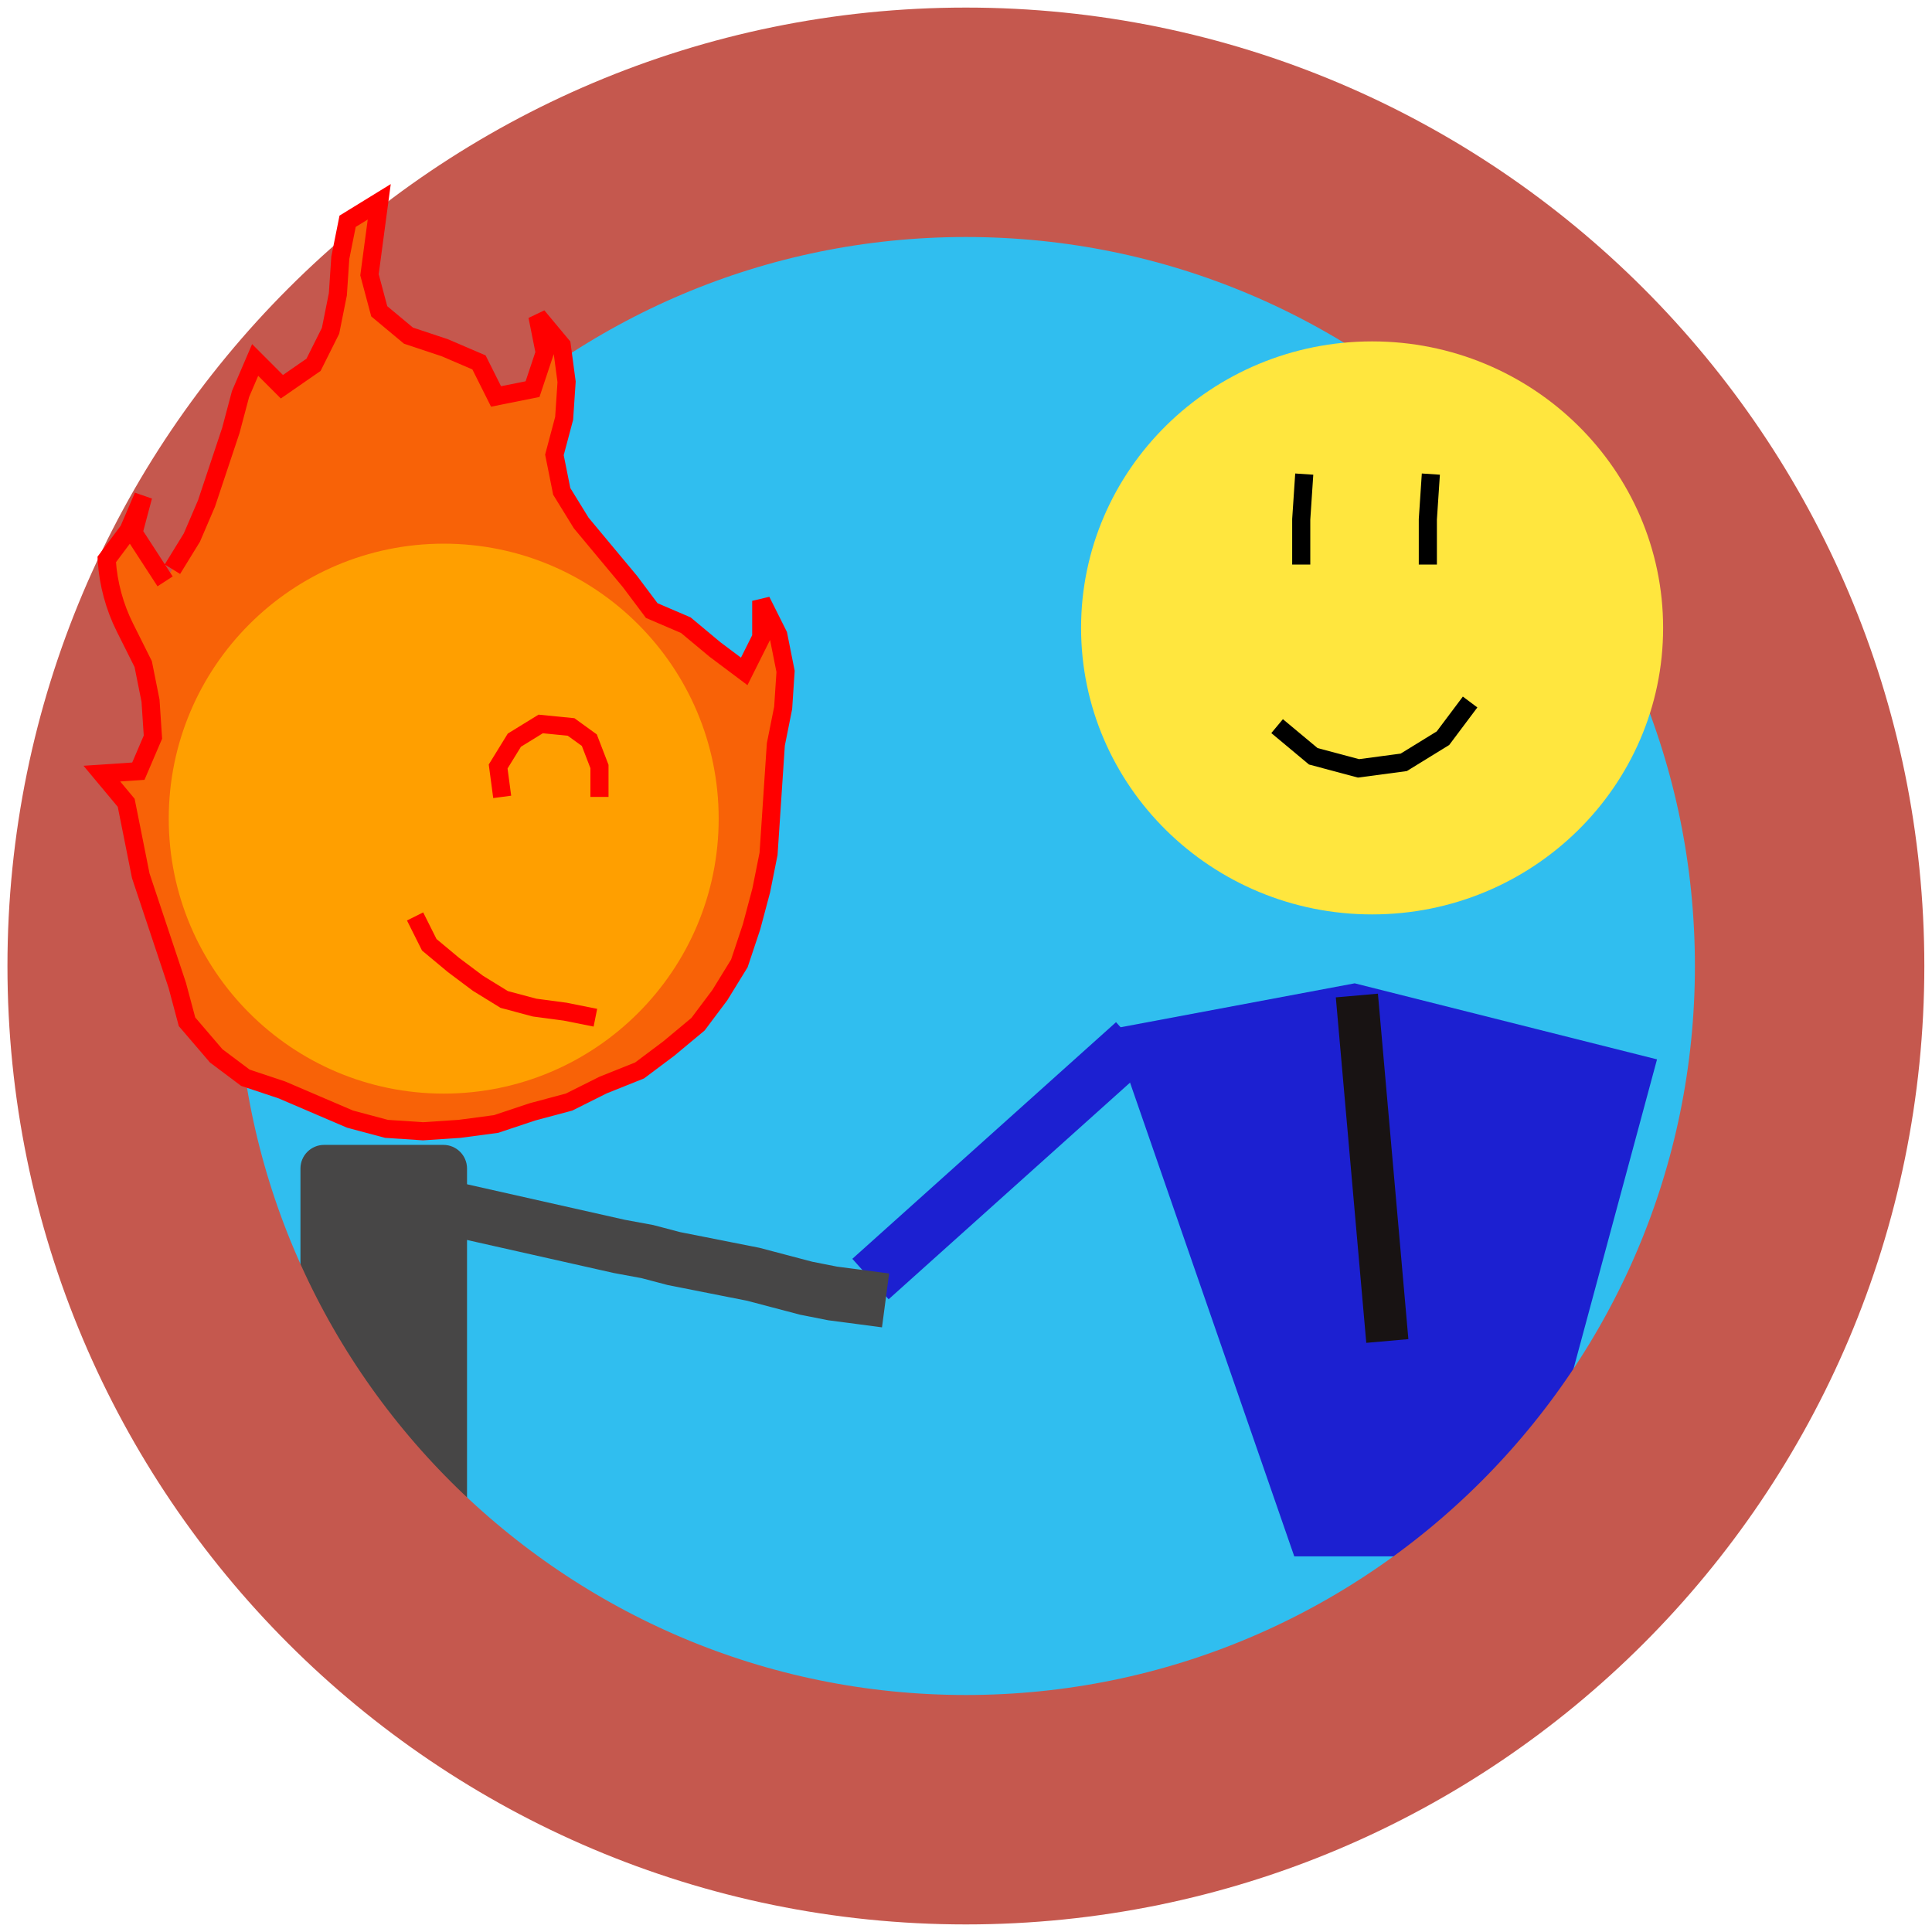
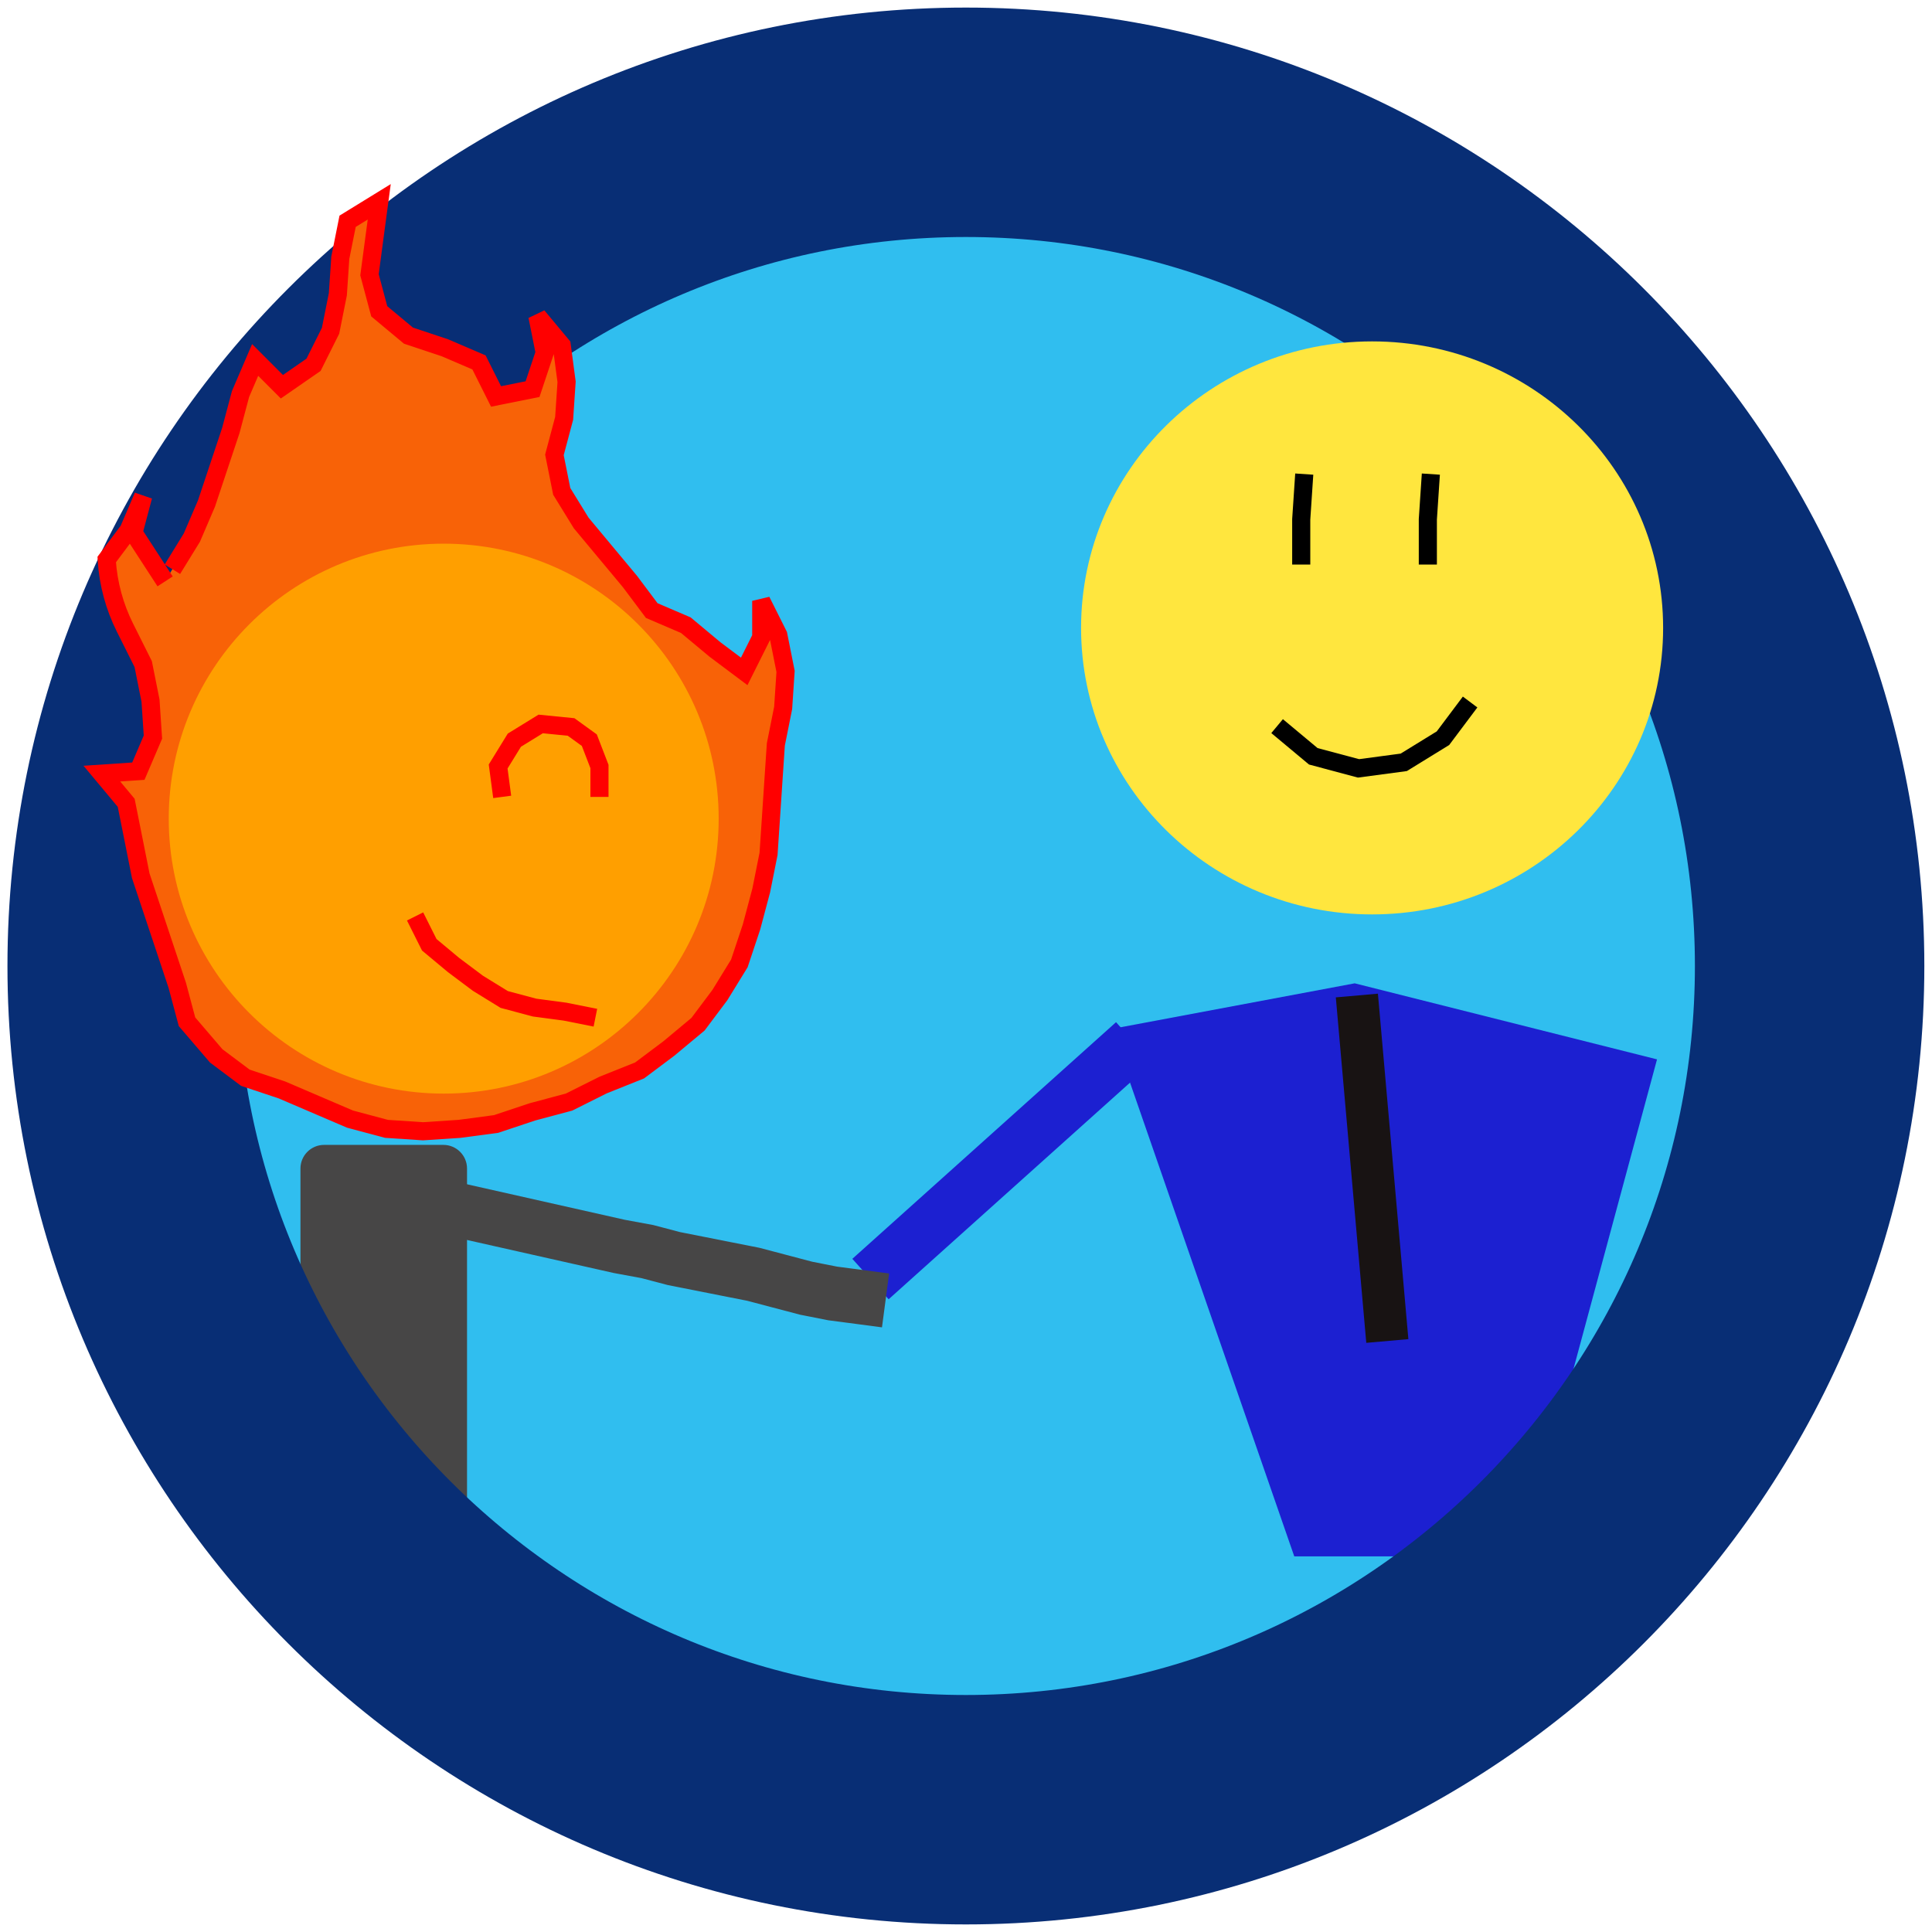
<svg xmlns="http://www.w3.org/2000/svg" xmlns:xlink="http://www.w3.org/1999/xlink" version="1.1" preserveAspectRatio="xMidYMid meet" viewBox="0 0 640 640" width="640" height="640">
  <defs>
-     <path d="M590.47 315.64C590.47 466.03 468.37 588.12 317.99 588.12C167.6 588.12 45.5 466.03 45.5 315.64C45.5 165.25 167.6 43.15 317.99 43.15C468.37 43.15 590.47 165.25 590.47 315.64Z" id="geevFBuAy" />
-     <path d="M548.91 350.93L504.48 515.56L428.74 515.56L368.18 340.86L448.76 325.74L548.91 350.93Z" id="a13o7JKoxC" />
-     <path d="M288.36 423.7L375.71 345.31L288.36 423.7Z" id="a3DMuhgSSz" />
-     <path d="M146.88 380.26C150.65 380.26 153.71 383.32 153.71 387.09C153.71 416.38 153.71 497.42 153.71 526.71C153.71 530.48 150.65 533.54 146.88 533.54C137.61 533.54 116.63 533.54 107.36 533.54C103.59 533.54 100.53 530.48 100.53 526.71C100.53 497.42 100.53 416.38 100.53 387.09C100.53 383.32 103.59 380.26 107.36 380.26C116.63 380.26 137.61 380.26 146.88 380.26Z" id="b4RDyG1v9X" />
-     <path d="M146.11 399.6L205.12 412.88L214.47 414.61L223.24 416.92L232 418.65L240.77 420.39L249.53 422.12L258.29 424.43L267.06 426.74L275.82 428.47L284.59 429.62L293.35 430.78" id="a6n0im4ZUU" />
-     <path d="M599.46 320C599.46 474.26 474.22 599.49 319.96 599.49C165.71 599.49 40.47 474.26 40.47 320C40.47 165.74 165.71 40.51 319.96 40.51C474.22 40.51 599.46 165.74 599.46 320Z" id="abtWbAFTH" />
-     <path d="M57.11 188.56L63.56 178.08L68.4 166.8L72.43 154.71L76.46 142.62L79.68 130.52L84.52 119.24L93.38 128.11L103.86 120.85L109.5 109.57L111.92 97.48L112.73 85.39L115.15 73.3L125.63 66.85L124.01 78.94L122.4 91.03L125.63 103.12L135.3 111.18L147.39 115.21L158.67 120.05L164.32 131.33L176.41 128.91L180.44 116.82L178.02 104.73L186.08 114.4L187.69 126.49L186.88 138.58L183.66 150.68L186.08 162.77L192.53 173.24L200.59 182.92L208.65 192.59L215.9 202.26L227.19 207.1L236.86 215.16L246.53 222.41L252.17 211.13L252.17 199.04L257.82 210.32L260.23 222.41L259.43 234.5L257.01 246.59L256.2 258.68L255.4 270.77L254.59 282.87L252.17 294.96L248.95 307.05L244.92 319.14L238.47 329.62L231.22 339.29L221.54 347.35L211.87 354.6L199.78 359.44L188.5 365.08L176.41 368.31L164.32 372.34L152.22 373.95L140.13 374.75L128.04 373.95L115.95 370.72L104.67 365.89L93.38 361.05L81.29 357.02L71.62 349.77L61.95 338.48L58.72 326.39L54.69 314.3L50.66 302.21L46.63 290.12L44.22 278.03L41.8 265.94L33.74 256.27L45.83 255.46L50.66 244.18L49.86 232.09L47.44 219.99L41.8 208.71C41.59 208.29 41.46 208.03 41.4 207.92C37.94 200.99 35.89 193.45 35.37 185.72C35.37 185.67 35.36 185.54 35.35 185.34L42.6 175.66L47.44 164.38L44.22 176.47L54.69 192.59" id="c1xdco0GO1" />
-     <path d="M238.07 271.19C238.07 321.46 197.25 362.27 146.99 362.27C96.72 362.27 55.9 321.46 55.9 271.19C55.9 220.92 96.72 180.1 146.99 180.1C197.25 180.1 238.07 220.92 238.07 271.19Z" id="d1ZYf7TWSE" />
-     <path d="M166.36 263.98L165.02 253.91L170.39 245.19L179.11 239.82L189.18 240.82L195.22 245.19L198.58 253.91L198.58 263.98" id="d206zNr3KM" />
-     <path d="M137.5 303.58L142.2 312.97L150.25 319.68L158.31 325.72L167.03 331.09L177.1 333.78L187.17 335.12L197.23 337.13" id="cuyht8CDZ" />
-     <path d="M550.93 208C550.93 260.39 507.73 302.91 454.53 302.91C401.32 302.91 358.12 260.39 358.12 208C358.12 155.62 401.32 113.09 454.53 113.09C507.73 113.09 550.93 155.62 550.93 208Z" id="c3pF8uROG" />
-     <path d="M432.05 157.05L431.05 172.04L431.05 187.02" id="j58zaTGpt1" />
-     <path d="M473.99 157.05L472.99 172.04L472.99 187.02" id="gLHqqg7we" />
-     <path d="M423.06 240.54L435.04 250.53L450.03 254.53L465.02 252.53L478 244.54L486.99 232.55" id="aDc0rbpf6" />
-     <path d="M459.57 444.22L449.48 329.78" id="a10Ezd7VuN" />
+     <path d="M317.99 588.12C167.6 588.12 45.5 466.03 45.5 315.64C45.5 165.25 167.6 43.15 317.99 43.15C468.37 43.15 590.47 165.25 590.47 315.64C590.47 466.03 468.37 588.12 317.99 588.12Z" id="e1fuxCAtN8" />
+     <path d="M504.48 515.56L428.74 515.56L368.18 340.86L448.76 325.74L548.91 350.93L504.48 515.56Z" id="b4QW58mT3" />
+     <path d="M375.71 345.31L288.36 423.7L375.71 345.31Z" id="e5qU4ofCft" />
+     <path d="M375.71 345.31L288.36 423.7L375.71 345.31Z" id="d3zbGNiLQ8" />
+     <path d="M153.71 387.09C153.71 416.38 153.71 497.42 153.71 526.71C153.71 530.48 150.65 533.54 146.88 533.54C137.61 533.54 116.63 533.54 107.36 533.54C103.59 533.54 100.53 530.48 100.53 526.71C100.53 497.42 100.53 416.38 100.53 387.09C100.53 383.32 103.59 380.26 107.36 380.26C116.63 380.26 137.61 380.26 146.88 380.26C150.65 380.26 153.71 383.32 153.71 387.09Z" id="buKMuxEzI" />
+     <path d="M153.71 387.09C153.71 416.38 153.71 497.42 153.71 526.71C153.71 530.48 150.65 533.54 146.88 533.54C137.61 533.54 116.63 533.54 107.36 533.54C103.59 533.54 100.53 530.48 100.53 526.71C100.53 497.42 100.53 416.38 100.53 387.09C100.53 383.32 103.59 380.26 107.36 380.26C116.63 380.26 137.61 380.26 146.88 380.26C150.65 380.26 153.71 383.32 153.71 387.09Z" id="hIMbsIFMV" />
+     <path d="M146.11 399.6L205.12 412.88L214.47 414.61L223.24 416.92L232 418.65L240.77 420.39L249.53 422.12L258.29 424.43L267.06 426.74L275.82 428.47L284.59 429.62L293.35 430.78" id="c5WOnSvtu6" />
+     <path d="M146.11 399.6L205.12 412.88L214.47 414.61L223.24 416.92L232 418.65L240.77 420.39L249.53 422.12L258.29 424.43L267.06 426.74L275.82 428.47L284.59 429.62L293.35 430.78" id="b3HoVR3a8O" />
+     <path d="M319.96 599.49C165.71 599.49 40.47 474.26 40.47 320C40.47 165.74 165.71 40.51 319.96 40.51C474.22 40.51 599.46 165.74 599.46 320C599.46 474.26 474.22 599.49 319.96 599.49Z" id="b1DcNXNVgq" />
+     <path d="M57.11 188.56L63.56 178.08L68.4 166.8L72.43 154.71L76.46 142.62L79.68 130.52L84.52 119.24L93.38 128.11L103.86 120.85L109.5 109.57L111.92 97.48L112.73 85.39L115.15 73.3L125.63 66.85L124.01 78.94L122.4 91.03L125.63 103.12L135.3 111.18L147.39 115.21L158.67 120.05L164.32 131.33L176.41 128.91L180.44 116.82L178.02 104.73L186.08 114.4L187.69 126.49L186.88 138.58L183.66 150.68L186.08 162.77L192.53 173.24L200.59 182.92L208.65 192.59L215.9 202.26L227.19 207.1L236.86 215.16L246.53 222.41L252.17 211.13L252.17 199.04L257.82 210.32L260.23 222.41L259.43 234.5L257.01 246.59L256.2 258.68L255.4 270.77L254.59 282.87L252.17 294.96L248.95 307.05L244.92 319.14L238.47 329.62L231.22 339.29L221.54 347.35L211.87 354.6L199.78 359.44L188.5 365.08L176.41 368.31L164.32 372.34L152.22 373.95L140.13 374.75L128.04 373.95L115.95 370.72L104.67 365.89L93.38 361.05L81.29 357.02L71.62 349.77L61.95 338.48L58.72 326.39L54.69 314.3L50.66 302.21L46.63 290.12L44.22 278.03L41.8 265.94L33.74 256.27L45.83 255.46L50.66 244.18L49.86 232.09L47.44 219.99C44.06 213.22 42.18 209.46 41.8 208.71C41.59 208.29 41.46 208.03 41.4 207.92C37.94 200.99 35.89 193.45 35.37 185.72C35.37 185.67 35.36 185.54 35.35 185.34C35.83 184.69 38.25 181.47 42.6 175.66L47.44 164.38L44.22 176.47L54.69 192.59" id="be6Pl0Jkv" />
+     <path d="M57.11 188.56L63.56 178.08L68.4 166.8L72.43 154.71L76.46 142.62L79.68 130.52L84.52 119.24L93.38 128.11L103.86 120.85L109.5 109.57L111.92 97.48L112.73 85.39L115.15 73.3L125.63 66.85L124.01 78.94L122.4 91.03L125.63 103.12L135.3 111.18L147.39 115.21L158.67 120.05L164.32 131.33L176.41 128.91L180.44 116.82L178.02 104.73L186.08 114.4L187.69 126.49L186.88 138.58L183.66 150.68L186.08 162.77L192.53 173.24L200.59 182.92L208.65 192.59L215.9 202.26L227.19 207.1L236.86 215.16L246.53 222.41L252.17 211.13L252.17 199.04L257.82 210.32L260.23 222.41L259.43 234.5L257.01 246.59L256.2 258.68L255.4 270.77L254.59 282.87L252.17 294.96L248.95 307.05L244.92 319.14L238.47 329.62L231.22 339.29L221.54 347.35L211.87 354.6L199.78 359.44L188.5 365.08L176.41 368.31L164.32 372.34L152.22 373.95L140.13 374.75L128.04 373.95L115.95 370.72L104.67 365.89L93.38 361.05L81.29 357.02L71.62 349.77L61.95 338.48L58.72 326.39L54.69 314.3L50.66 302.21L46.63 290.12L44.22 278.03L41.8 265.94L33.74 256.27L45.83 255.46L50.66 244.18L49.86 232.09L47.44 219.99C44.06 213.22 42.18 209.46 41.8 208.71C41.59 208.29 41.46 208.03 41.4 207.92C37.94 200.99 35.89 193.45 35.37 185.72C35.37 185.67 35.36 185.54 35.35 185.34C35.83 184.69 38.25 181.47 42.6 175.66L47.44 164.38L44.22 176.47L54.69 192.59" id="e1guVtN69H" />
+     <path d="M146.99 362.27C96.72 362.27 55.9 321.46 55.9 271.19C55.9 220.92 96.72 180.1 146.99 180.1C197.25 180.1 238.07 220.92 238.07 271.19C238.07 321.46 197.25 362.27 146.99 362.27Z" id="a1Xw1n0W9" />
+     <path d="M166.36 263.98L165.02 253.91L170.39 245.19L179.11 239.82L189.18 240.82L195.22 245.19L198.58 253.91L198.58 263.98" id="b3LdKaCs7O" />
+     <path d="M137.5 303.58L142.2 312.97L150.25 319.68L158.31 325.72L167.03 331.09L177.1 333.78L187.17 335.12L197.23 337.13" id="buYgrviQR" />
+     <path d="M454.53 302.91C401.32 302.91 358.12 260.39 358.12 208C358.12 155.62 401.32 113.09 454.53 113.09C507.73 113.09 550.93 155.62 550.93 208C550.93 260.39 507.73 302.91 454.53 302.91Z" id="a14WHXDaGf" />
+     <path d="M454.53 302.91C401.32 302.91 358.12 260.39 358.12 208C358.12 155.62 401.32 113.09 454.53 113.09C507.73 113.09 550.93 155.62 550.93 208C550.93 260.39 507.73 302.91 454.53 302.91Z" id="a22hRdvwZJ" />
+     <path d="M432.05 157.05L431.05 172.04L431.05 187.02" id="e2taNbEdpu" />
+     <path d="M473.99 157.05L472.99 172.04L472.99 187.02" id="b3zTRtVApM" />
+     <path d="M423.06 240.54L435.04 250.53L450.03 254.53L465.02 252.53L478 244.54L486.99 232.55" id="e2CUTsf4KU" />
+     <path d="M459.57 444.22L449.48 329.78" id="lqolr8Qrs" />
  </defs>
  <g>
    <g>
      <g>
-         <use xlink:href="#geevFBuAy" opacity="1" fill="#30beef" fill-opacity="1" />
-       </g>
-       <g>
+         <use xlink:href="#e1fuxCAtN8" opacity="1" fill="#30beef" fill-opacity="1" />
        <g>
-           <use xlink:href="#a13o7JKoxC" opacity="1" fill="#1c20d1" fill-opacity="1" />
-         </g>
-         <g>
-           <use xlink:href="#a3DMuhgSSz" opacity="1" fill="#1c20d1" fill-opacity="1" />
-           <g>
-             <use xlink:href="#a3DMuhgSSz" opacity="1" fill-opacity="0" stroke="#1c20d1" stroke-width="18" stroke-opacity="1" />
-           </g>
+           <use xlink:href="#e1fuxCAtN8" opacity="1" fill-opacity="0" stroke="#000000" stroke-width="1" stroke-opacity="0" />
        </g>
      </g>
      <g>
+         <use xlink:href="#b4QW58mT3" opacity="1" fill="#1c20d1" fill-opacity="1" />
        <g>
-           <use xlink:href="#b4RDyG1v9X" opacity="1" fill="#474646" fill-opacity="1" />
-           <g>
-             <use xlink:href="#b4RDyG1v9X" opacity="1" fill-opacity="0" stroke="#474646" stroke-width="2" stroke-opacity="1" />
-           </g>
-         </g>
-         <g>
-           <use xlink:href="#a6n0im4ZUU" opacity="1" fill="#474646" fill-opacity="1" />
-           <g>
-             <use xlink:href="#a6n0im4ZUU" opacity="1" fill-opacity="0" stroke="#474646" stroke-width="18" stroke-opacity="1" />
-           </g>
+           <use xlink:href="#b4QW58mT3" opacity="1" fill-opacity="0" stroke="#000000" stroke-width="1" stroke-opacity="0" />
        </g>
      </g>
      <g>
+         <use xlink:href="#e5qU4ofCft" opacity="1" fill="#1c20d1" fill-opacity="1" />
        <g>
-           <use xlink:href="#abtWbAFTH" opacity="1" fill-opacity="0" stroke="#c5584e" stroke-width="76" stroke-opacity="1" />
+           <use xlink:href="#e5qU4ofCft" opacity="1" fill-opacity="0" stroke="#000000" stroke-width="1" stroke-opacity="0" />
        </g>
      </g>
      <g>
+         <use xlink:href="#d3zbGNiLQ8" opacity="1" fill="#000000" fill-opacity="0" />
        <g>
-           <use xlink:href="#c1xdco0GO1" opacity="1" fill="#f86207" fill-opacity="1" />
-           <g>
-             <use xlink:href="#c1xdco0GO1" opacity="1" fill-opacity="0" stroke="#ff0000" stroke-width="6" stroke-opacity="1" />
-           </g>
-         </g>
-         <g>
-           <use xlink:href="#d1ZYf7TWSE" opacity="1" fill="#ff9f00" fill-opacity="1" />
+           <use xlink:href="#d3zbGNiLQ8" opacity="1" fill-opacity="0" stroke="#1c20d1" stroke-width="18" stroke-opacity="1" />
        </g>
      </g>
      <g>
+         <use xlink:href="#buKMuxEzI" opacity="1" fill="#474646" fill-opacity="1" />
        <g>
-           <g>
-             <use xlink:href="#d206zNr3KM" opacity="1" fill-opacity="0" stroke="#ff0000" stroke-width="6" stroke-opacity="1" />
-           </g>
-         </g>
-         <g>
-           <g>
-             <use xlink:href="#cuyht8CDZ" opacity="1" fill-opacity="0" stroke="#ff0000" stroke-width="6" stroke-opacity="1" />
-           </g>
+           <use xlink:href="#buKMuxEzI" opacity="1" fill-opacity="0" stroke="#000000" stroke-width="1" stroke-opacity="0" />
        </g>
      </g>
      <g>
+         <use xlink:href="#hIMbsIFMV" opacity="1" fill="#000000" fill-opacity="0" />
        <g>
-           <use xlink:href="#c3pF8uROG" opacity="1" fill="#ffe63e" fill-opacity="1" />
-           <g>
-             <use xlink:href="#c3pF8uROG" opacity="1" fill-opacity="0" stroke="#8fc65b" stroke-width="0" stroke-opacity="1" />
-           </g>
-         </g>
-         <g>
-           <g>
-             <g>
-               <use xlink:href="#j58zaTGpt1" opacity="1" fill-opacity="0" stroke="#000000" stroke-width="6" stroke-opacity="1" />
-             </g>
-           </g>
-           <g>
-             <g>
-               <use xlink:href="#gLHqqg7we" opacity="1" fill-opacity="0" stroke="#000000" stroke-width="6" stroke-opacity="1" />
-             </g>
-           </g>
-           <g>
-             <g>
-               <use xlink:href="#aDc0rbpf6" opacity="1" fill-opacity="0" stroke="#000000" stroke-width="6" stroke-opacity="1" />
-             </g>
-           </g>
+           <use xlink:href="#hIMbsIFMV" opacity="1" fill-opacity="0" stroke="#474646" stroke-width="2" stroke-opacity="1" />
        </g>
      </g>
      <g>
+         <use xlink:href="#c5WOnSvtu6" opacity="1" fill="#474646" fill-opacity="1" />
        <g>
-           <use xlink:href="#a10Ezd7VuN" opacity="1" fill-opacity="0" stroke="#181313" stroke-width="14" stroke-opacity="1" />
+           <use xlink:href="#c5WOnSvtu6" opacity="1" fill-opacity="0" stroke="#000000" stroke-width="1" stroke-opacity="0" />
+         </g>
+       </g>
+       <g>
+         <use xlink:href="#b3HoVR3a8O" opacity="1" fill="#000000" fill-opacity="0" />
+         <g>
+           <use xlink:href="#b3HoVR3a8O" opacity="1" fill-opacity="0" stroke="#474646" stroke-width="18" stroke-opacity="1" />
+         </g>
+       </g>
+       <g>
+         <use xlink:href="#b1DcNXNVgq" opacity="1" fill="#000000" fill-opacity="0" />
+         <g>
+           <use xlink:href="#b1DcNXNVgq" opacity="1" fill-opacity="0" stroke="#082e75" stroke-width="76" stroke-opacity="1" />
+         </g>
+       </g>
+       <g>
+         <use xlink:href="#be6Pl0Jkv" opacity="1" fill="#f86207" fill-opacity="1" />
+         <g>
+           <use xlink:href="#be6Pl0Jkv" opacity="1" fill-opacity="0" stroke="#000000" stroke-width="1" stroke-opacity="0" />
+         </g>
+       </g>
+       <g>
+         <use xlink:href="#e1guVtN69H" opacity="1" fill="#000000" fill-opacity="0" />
+         <g>
+           <use xlink:href="#e1guVtN69H" opacity="1" fill-opacity="0" stroke="#ff0000" stroke-width="6" stroke-opacity="1" />
+         </g>
+       </g>
+       <g>
+         <use xlink:href="#a1Xw1n0W9" opacity="1" fill="#ff9f00" fill-opacity="1" />
+         <g>
+           <use xlink:href="#a1Xw1n0W9" opacity="1" fill-opacity="0" stroke="#000000" stroke-width="1" stroke-opacity="0" />
+         </g>
+       </g>
+       <g>
+         <use xlink:href="#b3LdKaCs7O" opacity="1" fill="#000000" fill-opacity="0" />
+         <g>
+           <use xlink:href="#b3LdKaCs7O" opacity="1" fill-opacity="0" stroke="#ff0000" stroke-width="6" stroke-opacity="1" />
+         </g>
+       </g>
+       <g>
+         <use xlink:href="#buYgrviQR" opacity="1" fill="#000000" fill-opacity="0" />
+         <g>
+           <use xlink:href="#buYgrviQR" opacity="1" fill-opacity="0" stroke="#ff0000" stroke-width="6" stroke-opacity="1" />
+         </g>
+       </g>
+       <g>
+         <use xlink:href="#a14WHXDaGf" opacity="1" fill="#ffe63e" fill-opacity="1" />
+         <g>
+           <use xlink:href="#a14WHXDaGf" opacity="1" fill-opacity="0" stroke="#000000" stroke-width="1" stroke-opacity="0" />
+         </g>
+       </g>
+       <g>
+         <use xlink:href="#a22hRdvwZJ" opacity="1" fill="#000000" fill-opacity="0" />
+         <g>
+           <use xlink:href="#a22hRdvwZJ" opacity="1" fill-opacity="0" stroke="#8fc65b" stroke-width="0" stroke-opacity="1" />
+         </g>
+       </g>
+       <g>
+         <use xlink:href="#e2taNbEdpu" opacity="1" fill="#000000" fill-opacity="0" />
+         <g>
+           <use xlink:href="#e2taNbEdpu" opacity="1" fill-opacity="0" stroke="#000000" stroke-width="6" stroke-opacity="1" />
+         </g>
+       </g>
+       <g>
+         <use xlink:href="#b3zTRtVApM" opacity="1" fill="#000000" fill-opacity="0" />
+         <g>
+           <use xlink:href="#b3zTRtVApM" opacity="1" fill-opacity="0" stroke="#000000" stroke-width="6" stroke-opacity="1" />
+         </g>
+       </g>
+       <g>
+         <use xlink:href="#e2CUTsf4KU" opacity="1" fill="#000000" fill-opacity="0" />
+         <g>
+           <use xlink:href="#e2CUTsf4KU" opacity="1" fill-opacity="0" stroke="#000000" stroke-width="6" stroke-opacity="1" />
+         </g>
+       </g>
+       <g>
+         <use xlink:href="#lqolr8Qrs" opacity="1" fill="#000000" fill-opacity="0" />
+         <g>
+           <use xlink:href="#lqolr8Qrs" opacity="1" fill-opacity="0" stroke="#181313" stroke-width="14" stroke-opacity="1" />
        </g>
      </g>
    </g>
  </g>
</svg>
